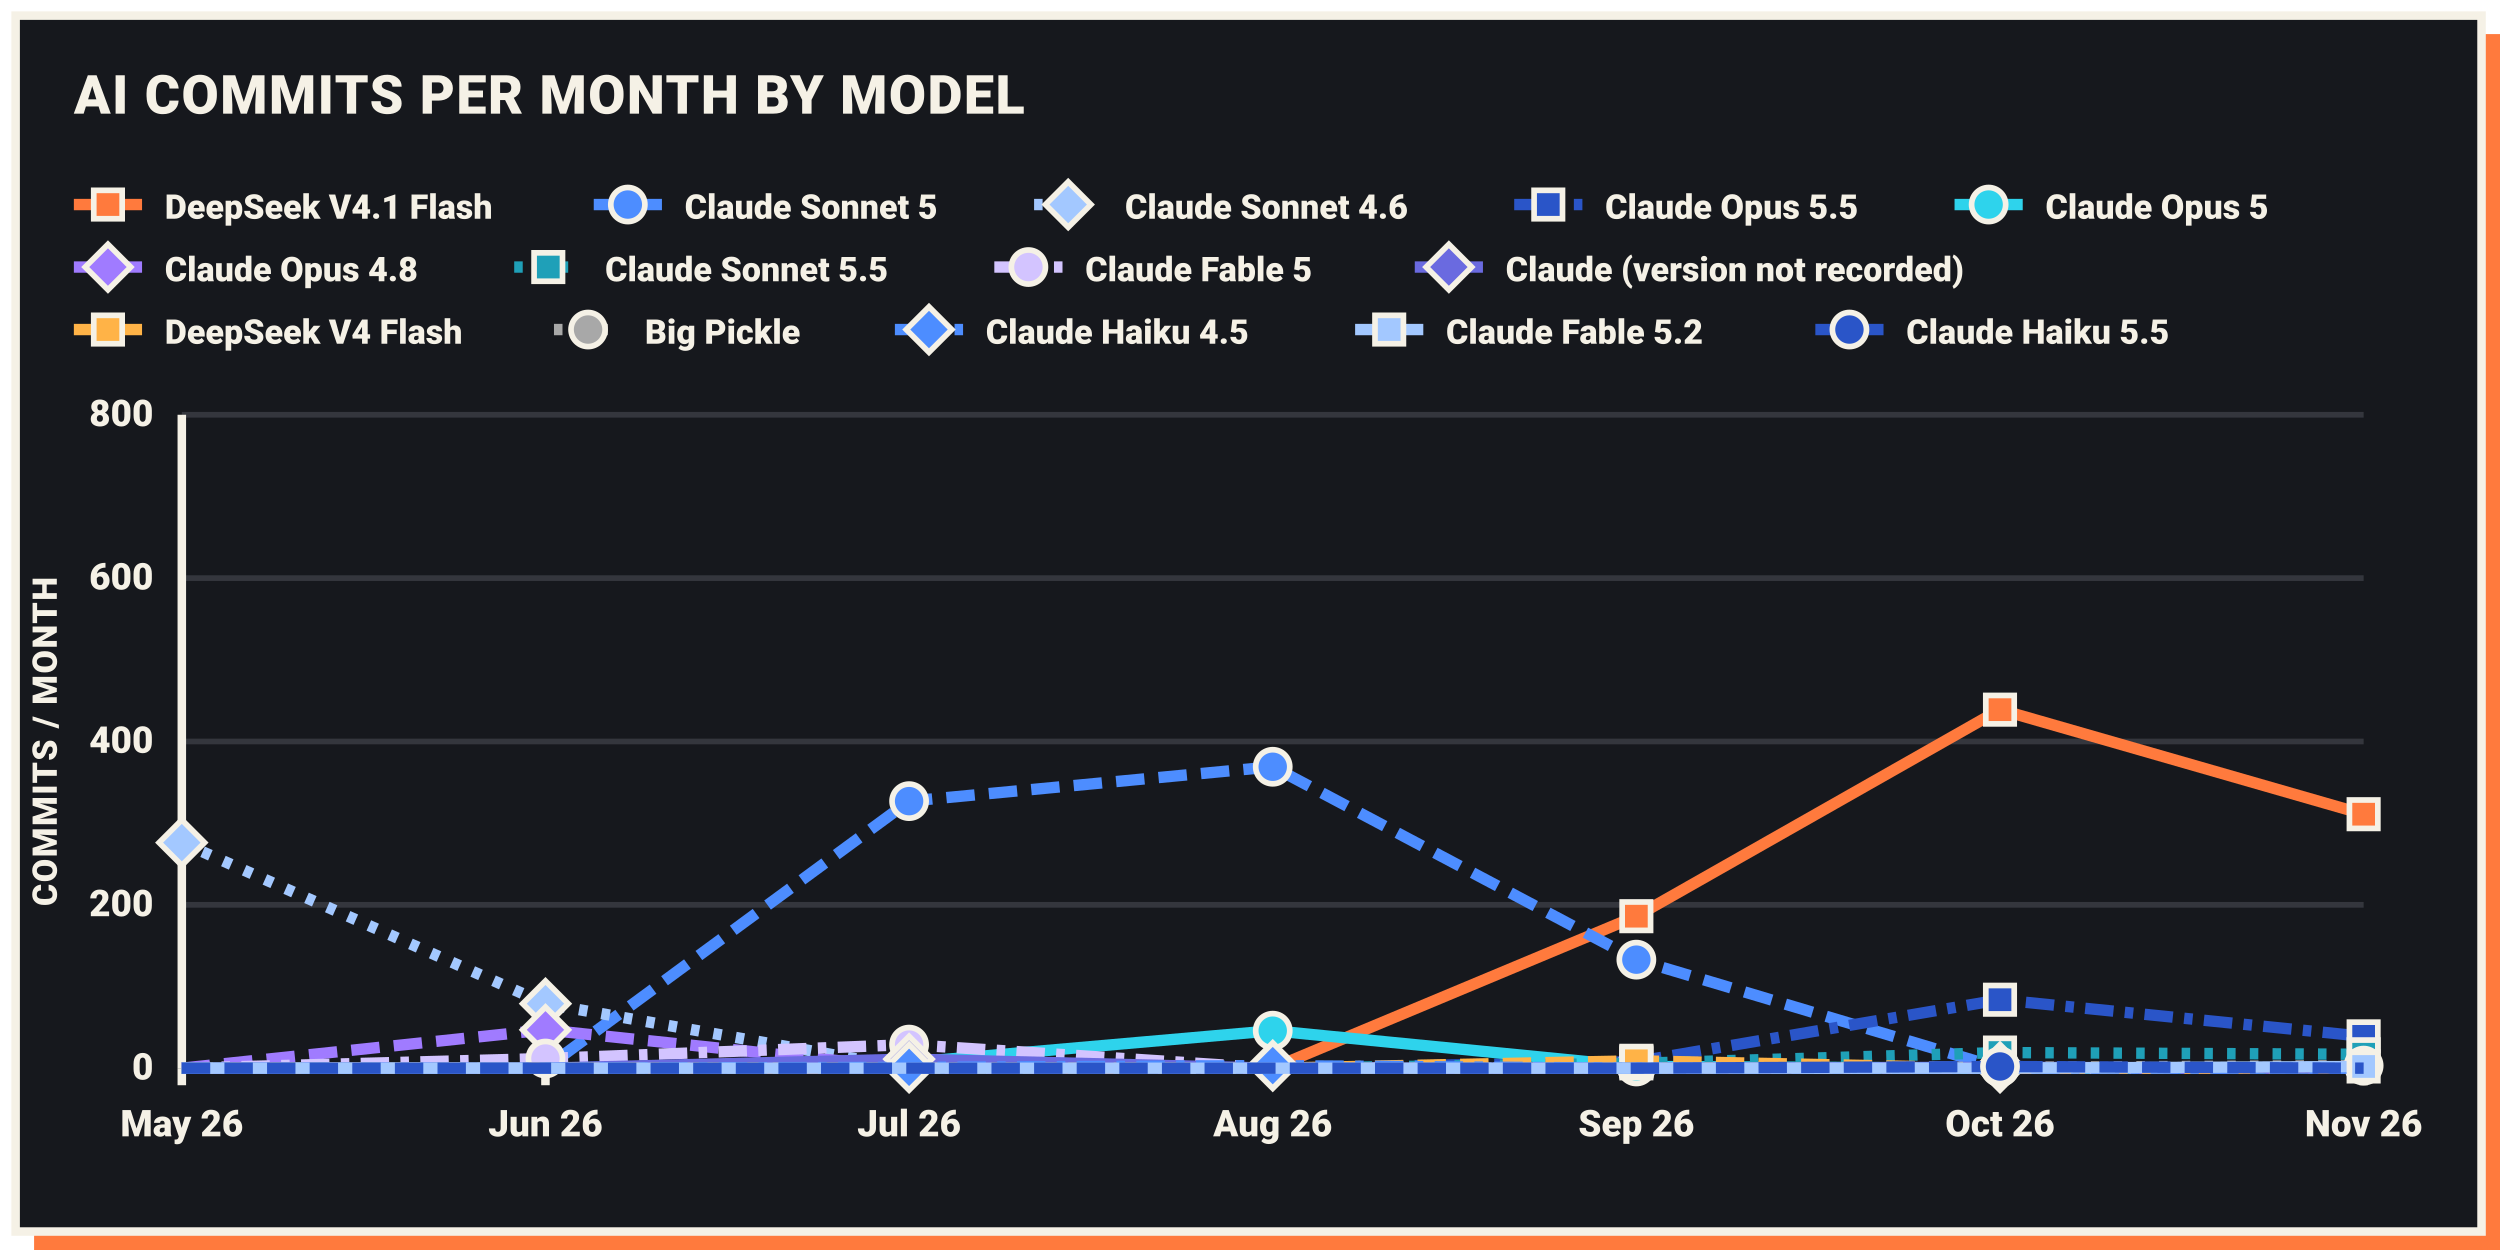
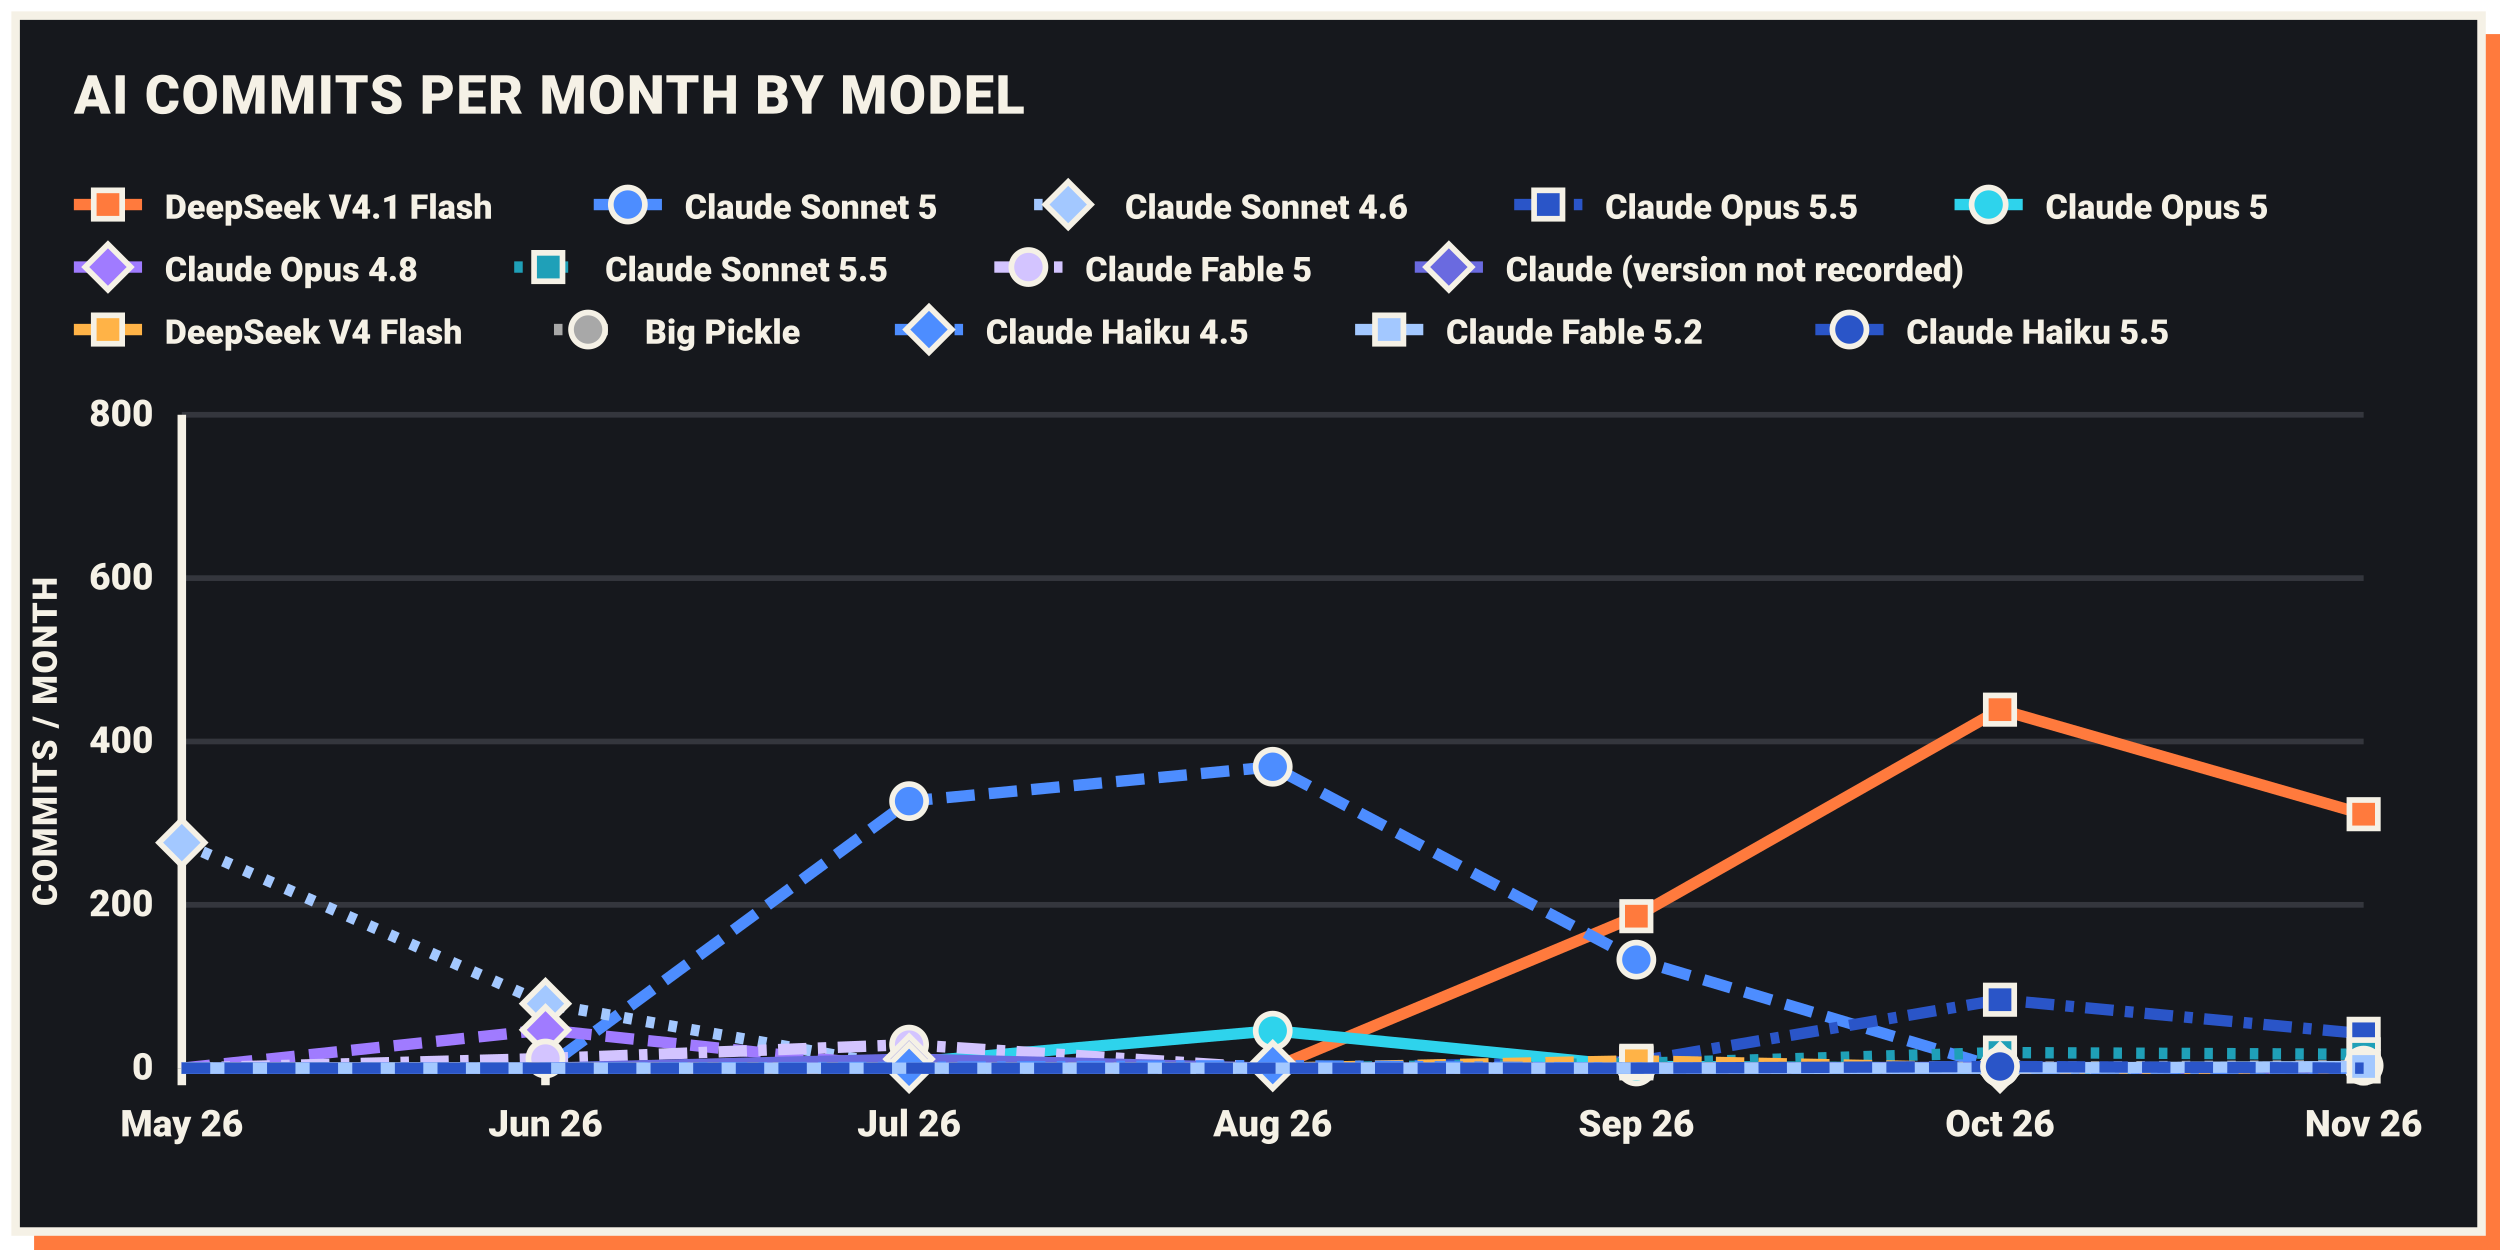
<svg xmlns="http://www.w3.org/2000/svg" viewBox="0 0 880 440" font-family="-apple-system, BlinkMacSystemFont, 'Segoe UI', Roboto, Helvetica, Arial, sans-serif" role="img" aria-labelledby="t d">
  <rect x="12" y="12" width="868" height="428" fill="#ff7a3d" />
  <rect x="5.5" y="5.5" width="868" height="428" fill="#16181d" stroke="#f5f1e6" stroke-width="3" />
  <text x="26" y="40" fill="#f5f1e6" font-weight="800" font-size="19" letter-spacing="0.5">AI COMMITS PER MONTH BY MODEL</text>
  <line x1="26" y1="72" x2="50" y2="72" stroke="#ff7a3d" stroke-width="4" />
  <rect x="33.0" y="67.0" width="10" height="10" fill="#ff7a3d" stroke="#f5f1e6" stroke-width="2" />
  <text x="58" y="77" fill="#f5f1e6" font-weight="800" font-size="12">DeepSeek V4.1 Flash</text>
  <line x1="209" y1="72" x2="233" y2="72" stroke="#4d8dff" stroke-width="4" stroke-dasharray="10 5" />
  <circle cx="221.0" cy="72.0" r="6" fill="#4d8dff" stroke="#f5f1e6" stroke-width="2" />
  <text x="241" y="77" fill="#f5f1e6" font-weight="800" font-size="12">Claude Sonnet 5</text>
  <line x1="364" y1="72" x2="388" y2="72" stroke="#a3c8ff" stroke-width="4" stroke-dasharray="3 5" />
  <polygon points="376.0,64.0 384.0,72.0 376.0,80.0 368.0,72.0" fill="#a3c8ff" stroke="#f5f1e6" stroke-width="2" />
  <text x="396" y="77" fill="#f5f1e6" font-weight="800" font-size="12">Claude Sonnet 4.6</text>
  <line x1="533" y1="72" x2="557" y2="72" stroke="#2a55c8" stroke-width="4" stroke-dasharray="10 4 3 4" />
  <rect x="540.0" y="67.0" width="10" height="10" fill="#2a55c8" stroke="#f5f1e6" stroke-width="2" />
  <text x="565" y="77" fill="#f5f1e6" font-weight="800" font-size="12">Claude Opus 5.5</text>
  <line x1="688" y1="72" x2="712" y2="72" stroke="#2ed3ec" stroke-width="4" />
  <circle cx="700.0" cy="72.0" r="6" fill="#2ed3ec" stroke="#f5f1e6" stroke-width="2" />
  <text x="720" y="77" fill="#f5f1e6" font-weight="800" font-size="12">Claude Opus 5</text>
  <line x1="26" y1="94" x2="50" y2="94" stroke="#a07bff" stroke-width="4" stroke-dasharray="10 5" />
  <polygon points="38.0,86.0 46.0,94.0 38.0,102.0 30.0,94.0" fill="#a07bff" stroke="#f5f1e6" stroke-width="2" />
  <text x="58" y="99" fill="#f5f1e6" font-weight="800" font-size="12">Claude Opus 4.8</text>
  <line x1="181" y1="94" x2="205" y2="94" stroke="#1fa0b8" stroke-width="4" stroke-dasharray="3 5" />
  <rect x="188.0" y="89.0" width="10" height="10" fill="#1fa0b8" stroke="#f5f1e6" stroke-width="2" />
  <text x="213" y="99" fill="#f5f1e6" font-weight="800" font-size="12">Claude Sonnet 5.5</text>
  <line x1="350" y1="94" x2="374" y2="94" stroke="#d3c4ff" stroke-width="4" stroke-dasharray="10 4 3 4" />
  <circle cx="362.0" cy="94.0" r="6" fill="#d3c4ff" stroke="#f5f1e6" stroke-width="2" />
  <text x="382" y="99" fill="#f5f1e6" font-weight="800" font-size="12">Claude Fable 5</text>
  <line x1="498" y1="94" x2="522" y2="94" stroke="#6a6ae0" stroke-width="4" />
  <polygon points="510.0,86.0 518.0,94.0 510.0,102.0 502.0,94.0" fill="#6a6ae0" stroke="#f5f1e6" stroke-width="2" />
  <text x="530" y="99" fill="#f5f1e6" font-weight="800" font-size="12">Claude (version not recorded)</text>
  <line x1="26" y1="116" x2="50" y2="116" stroke="#ffb347" stroke-width="4" stroke-dasharray="10 5" />
  <rect x="33.0" y="111.0" width="10" height="10" fill="#ffb347" stroke="#f5f1e6" stroke-width="2" />
  <text x="58" y="121" fill="#f5f1e6" font-weight="800" font-size="12">DeepSeek V4 Flash</text>
  <line x1="195" y1="116" x2="219" y2="116" stroke="#a8a8a8" stroke-width="4" stroke-dasharray="3 5" />
  <circle cx="207.0" cy="116.0" r="6" fill="#a8a8a8" stroke="#f5f1e6" stroke-width="2" />
  <text x="227" y="121" fill="#f5f1e6" font-weight="800" font-size="12">Big Pickle</text>
  <line x1="315" y1="116" x2="339" y2="116" stroke="#4d8dff" stroke-width="4" stroke-dasharray="10 4 3 4" />
  <polygon points="327.0,108.0 335.0,116.0 327.0,124.0 319.0,116.0" fill="#4d8dff" stroke="#f5f1e6" stroke-width="2" />
  <text x="347" y="121" fill="#f5f1e6" font-weight="800" font-size="12">Claude Haiku 4.5</text>
  <line x1="477" y1="116" x2="501" y2="116" stroke="#a3c8ff" stroke-width="4" />
  <rect x="484.0" y="111.0" width="10" height="10" fill="#a3c8ff" stroke="#f5f1e6" stroke-width="2" />
  <text x="509" y="121" fill="#f5f1e6" font-weight="800" font-size="12">Claude Fable 5.2</text>
  <line x1="639" y1="116" x2="663" y2="116" stroke="#2a55c8" stroke-width="4" stroke-dasharray="10 5" />
  <circle cx="651.0" cy="116.0" r="6" fill="#2a55c8" stroke="#f5f1e6" stroke-width="2" />
  <text x="671" y="121" fill="#f5f1e6" font-weight="800" font-size="12">Claude Haiku 5.5</text>
  <line x1="64" y1="376" x2="832" y2="376" stroke="#f5f1e6" stroke-width="3" />
  <text x="54" y="380" fill="#f5f1e6" font-weight="800" font-size="13" text-anchor="end">0</text>
  <line x1="64" y1="318.5" x2="832" y2="318.5" stroke="#34363d" stroke-width="2" />
  <text x="54" y="322.5" fill="#f5f1e6" font-weight="800" font-size="13" text-anchor="end">200</text>
  <line x1="64" y1="261" x2="832" y2="261" stroke="#34363d" stroke-width="2" />
  <text x="54" y="265" fill="#f5f1e6" font-weight="800" font-size="13" text-anchor="end">400</text>
  <line x1="64" y1="203.5" x2="832" y2="203.5" stroke="#34363d" stroke-width="2" />
  <text x="54" y="207.5" fill="#f5f1e6" font-weight="800" font-size="13" text-anchor="end">600</text>
  <line x1="64" y1="146" x2="832" y2="146" stroke="#34363d" stroke-width="2" />
  <text x="54" y="150" fill="#f5f1e6" font-weight="800" font-size="13" text-anchor="end">800</text>
  <line x1="64" y1="146" x2="64" y2="376" stroke="#f5f1e6" stroke-width="3" />
  <line x1="64" y1="376" x2="64" y2="382" stroke="#f5f1e6" stroke-width="3" />
  <text x="64" y="400" fill="#f5f1e6" font-weight="800" font-size="13" text-anchor="middle">May 26</text>
  <line x1="192" y1="376" x2="192" y2="382" stroke="#f5f1e6" stroke-width="3" />
  <text x="192" y="400" fill="#f5f1e6" font-weight="800" font-size="13" text-anchor="middle">Jun 26</text>
  <line x1="320" y1="376" x2="320" y2="382" stroke="#f5f1e6" stroke-width="3" />
  <text x="320" y="400" fill="#f5f1e6" font-weight="800" font-size="13" text-anchor="middle">Jul 26</text>
  <line x1="448" y1="376" x2="448" y2="382" stroke="#f5f1e6" stroke-width="3" />
  <text x="448" y="400" fill="#f5f1e6" font-weight="800" font-size="13" text-anchor="middle">Aug 26</text>
  <line x1="576" y1="376" x2="576" y2="382" stroke="#f5f1e6" stroke-width="3" />
  <text x="576" y="400" fill="#f5f1e6" font-weight="800" font-size="13" text-anchor="middle">Sep 26</text>
  <line x1="704" y1="376" x2="704" y2="382" stroke="#f5f1e6" stroke-width="3" />
  <text x="704" y="400" fill="#f5f1e6" font-weight="800" font-size="13" text-anchor="middle">Oct 26</text>
  <line x1="832" y1="376" x2="832" y2="382" stroke="#f5f1e6" stroke-width="3" />
  <text x="832" y="400" fill="#f5f1e6" font-weight="800" font-size="13" text-anchor="middle">Nov 26</text>
  <text x="20" y="261" fill="#f5f1e6" font-weight="800" font-size="12" text-anchor="middle" letter-spacing="0.5" transform="rotate(-90 20 261)">COMMITS / MONTH</text>
  <polyline points="64.0,376.0 192.0,376.0 320.0,376.0 448.0,376.0 576.0,322.5 704.0,249.8 832.0,286.6" fill="none" stroke="#ff7a3d" stroke-width="4" stroke-linejoin="miter" />
  <rect x="571.0" y="317.5" width="10" height="10" fill="#ff7a3d" stroke="#f5f1e6" stroke-width="2" />
  <rect x="699.0" y="244.8" width="10" height="10" fill="#ff7a3d" stroke="#f5f1e6" stroke-width="2" />
  <rect x="827.0" y="281.6" width="10" height="10" fill="#ff7a3d" stroke="#f5f1e6" stroke-width="2" />
  <polyline points="64.0,376.0 192.0,376.0 320.0,282.0 448.0,269.9 576.0,337.8 704.0,376.0 832.0,376.0" fill="none" stroke="#4d8dff" stroke-width="4" stroke-linejoin="miter" stroke-dasharray="10 5" />
  <circle cx="320.0" cy="282.0" r="6" fill="#4d8dff" stroke="#f5f1e6" stroke-width="2" />
  <circle cx="448.0" cy="269.9" r="6" fill="#4d8dff" stroke="#f5f1e6" stroke-width="2" />
  <circle cx="576.0" cy="337.8" r="6" fill="#4d8dff" stroke="#f5f1e6" stroke-width="2" />
  <polyline points="64.0,296.6 192.0,353.3 320.0,376.0 448.0,376.0 576.0,376.0 704.0,376.0 832.0,376.0" fill="none" stroke="#a3c8ff" stroke-width="4" stroke-linejoin="miter" stroke-dasharray="3 5" />
  <polygon points="64.0,288.6 72.0,296.6 64.0,304.6 56.0,296.6" fill="#a3c8ff" stroke="#f5f1e6" stroke-width="2" />
  <polygon points="192.0,345.3 200.0,353.3 192.0,361.3 184.0,353.3" fill="#a3c8ff" stroke="#f5f1e6" stroke-width="2" />
-   <polyline points="64.0,376.0 192.0,376.0 320.0,376.0 448.0,376.0 576.0,373.7 704.0,351.9 832.0,364.8" fill="none" stroke="#2a55c8" stroke-width="4" stroke-linejoin="miter" stroke-dasharray="10 4 3 4" />
+   <polyline points="64.0,376.0 192.0,376.0 320.0,376.0 448.0,376.0 576.0,373.7 704.0,351.9 832.0,363.9" fill="none" stroke="#2a55c8" stroke-width="4" stroke-linejoin="miter" stroke-dasharray="10 4 3 4" />
  <rect x="571.0" y="368.7" width="10" height="10" fill="#2a55c8" stroke="#f5f1e6" stroke-width="2" />
  <rect x="699.0" y="346.9" width="10" height="10" fill="#2a55c8" stroke="#f5f1e6" stroke-width="2" />
-   <rect x="827.0" y="359.8" width="10" height="10" fill="#2a55c8" stroke="#f5f1e6" stroke-width="2" />
+   <rect x="827.0" y="358.9" width="10" height="10" fill="#2a55c8" stroke="#f5f1e6" stroke-width="2" />
  <polyline points="64.0,376.0 192.0,376.0 320.0,374.0 448.0,362.8 576.0,375.4 704.0,376.0 832.0,376.0" fill="none" stroke="#2ed3ec" stroke-width="4" stroke-linejoin="miter" />
  <circle cx="320.0" cy="374.0" r="6" fill="#2ed3ec" stroke="#f5f1e6" stroke-width="2" />
  <circle cx="448.0" cy="362.8" r="6" fill="#2ed3ec" stroke="#f5f1e6" stroke-width="2" />
  <circle cx="576.0" cy="375.4" r="6" fill="#2ed3ec" stroke="#f5f1e6" stroke-width="2" />
  <polyline points="64.0,376.0 192.0,362.5 320.0,376.0 448.0,376.0 576.0,376.0 704.0,376.0 832.0,376.0" fill="none" stroke="#a07bff" stroke-width="4" stroke-linejoin="miter" stroke-dasharray="10 5" />
  <polygon points="192.0,354.5 200.0,362.5 192.0,370.5 184.0,362.5" fill="#a07bff" stroke="#f5f1e6" stroke-width="2" />
  <polyline points="64.0,376.0 192.0,376.0 320.0,376.0 448.0,376.0 576.0,374.3 704.0,370.5 832.0,371.1" fill="none" stroke="#1fa0b8" stroke-width="4" stroke-linejoin="miter" stroke-dasharray="3 5" />
  <rect x="571.0" y="369.3" width="10" height="10" fill="#1fa0b8" stroke="#f5f1e6" stroke-width="2" />
  <rect x="699.0" y="365.5" width="10" height="10" fill="#1fa0b8" stroke="#f5f1e6" stroke-width="2" />
  <rect x="827.0" y="366.1" width="10" height="10" fill="#1fa0b8" stroke="#f5f1e6" stroke-width="2" />
  <polyline points="64.0,376.0 192.0,372.6 320.0,367.7 448.0,376.0 576.0,376.0 704.0,376.0 832.0,376.0" fill="none" stroke="#d3c4ff" stroke-width="4" stroke-linejoin="miter" stroke-dasharray="10 4 3 4" />
  <circle cx="192.0" cy="372.6" r="6" fill="#d3c4ff" stroke="#f5f1e6" stroke-width="2" />
  <circle cx="320.0" cy="367.7" r="6" fill="#d3c4ff" stroke="#f5f1e6" stroke-width="2" />
  <polyline points="64.0,376.0 192.0,376.0 320.0,372.8 448.0,376.0 576.0,376.0 704.0,375.7 832.0,376.0" fill="none" stroke="#6a6ae0" stroke-width="4" stroke-linejoin="miter" />
  <polygon points="320.0,364.8 328.0,372.8 320.0,380.8 312.0,372.8" fill="#6a6ae0" stroke="#f5f1e6" stroke-width="2" />
  <polygon points="704.0,367.7 712.0,375.7 704.0,383.7 696.0,375.7" fill="#6a6ae0" stroke="#f5f1e6" stroke-width="2" />
  <polyline points="64.0,376.0 192.0,376.0 320.0,376.0 448.0,376.0 576.0,373.4 704.0,376.0 832.0,376.0" fill="none" stroke="#ffb347" stroke-width="4" stroke-linejoin="miter" stroke-dasharray="10 5" />
  <rect x="571.0" y="368.4" width="10" height="10" fill="#ffb347" stroke="#f5f1e6" stroke-width="2" />
  <polyline points="64.0,376.0 192.0,376.0 320.0,376.0 448.0,376.0 576.0,376.0 704.0,375.7 832.0,375.1" fill="none" stroke="#a8a8a8" stroke-width="4" stroke-linejoin="miter" stroke-dasharray="3 5" />
  <circle cx="704.0" cy="375.7" r="6" fill="#a8a8a8" stroke="#f5f1e6" stroke-width="2" />
  <circle cx="832.0" cy="375.1" r="6" fill="#a8a8a8" stroke="#f5f1e6" stroke-width="2" />
  <polyline points="64.0,376.0 192.0,376.0 320.0,375.7 448.0,375.1 576.0,376.0 704.0,376.0 832.0,376.0" fill="none" stroke="#4d8dff" stroke-width="4" stroke-linejoin="miter" stroke-dasharray="10 4 3 4" />
  <polygon points="320.0,367.7 328.0,375.7 320.0,383.7 312.0,375.7" fill="#4d8dff" stroke="#f5f1e6" stroke-width="2" />
  <polygon points="448.0,367.1 456.0,375.1 448.0,383.1 440.0,375.1" fill="#4d8dff" stroke="#f5f1e6" stroke-width="2" />
  <polyline points="64.0,376.0 192.0,376.0 320.0,376.0 448.0,376.0 576.0,376.0 704.0,376.0 832.0,375.4" fill="none" stroke="#a3c8ff" stroke-width="4" stroke-linejoin="miter" />
  <rect x="827.0" y="370.4" width="10" height="10" fill="#a3c8ff" stroke="#f5f1e6" stroke-width="2" />
  <polyline points="64.0,376.0 192.0,376.0 320.0,376.0 448.0,376.0 576.0,376.0 704.0,375.4 832.0,376.0" fill="none" stroke="#2a55c8" stroke-width="4" stroke-linejoin="miter" stroke-dasharray="10 5" />
  <circle cx="704.0" cy="375.4" r="6" fill="#2a55c8" stroke="#f5f1e6" stroke-width="2" />
</svg>
